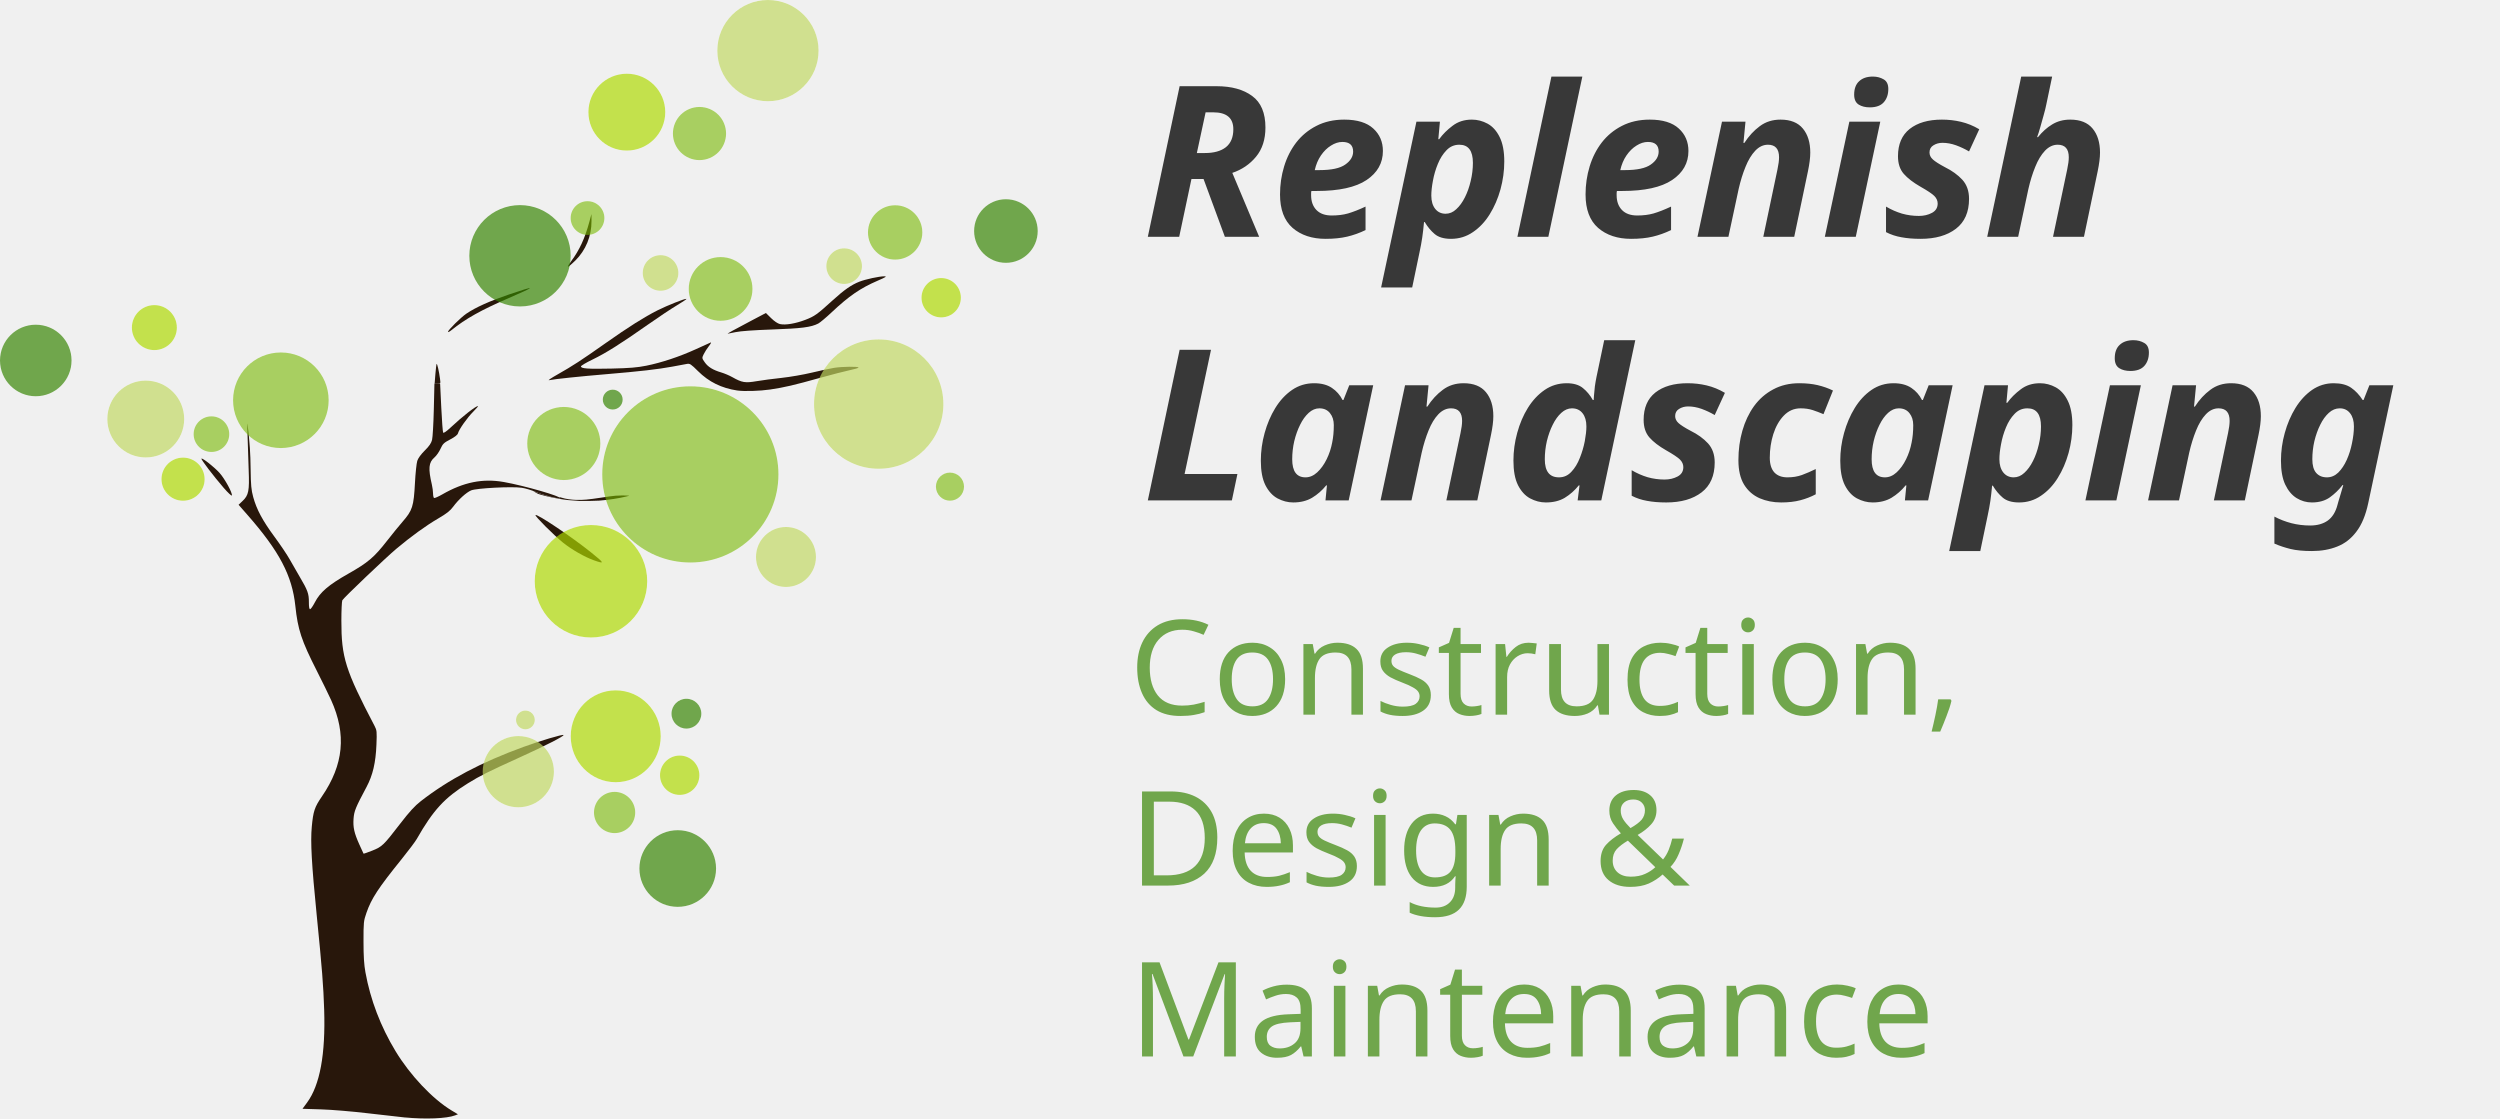
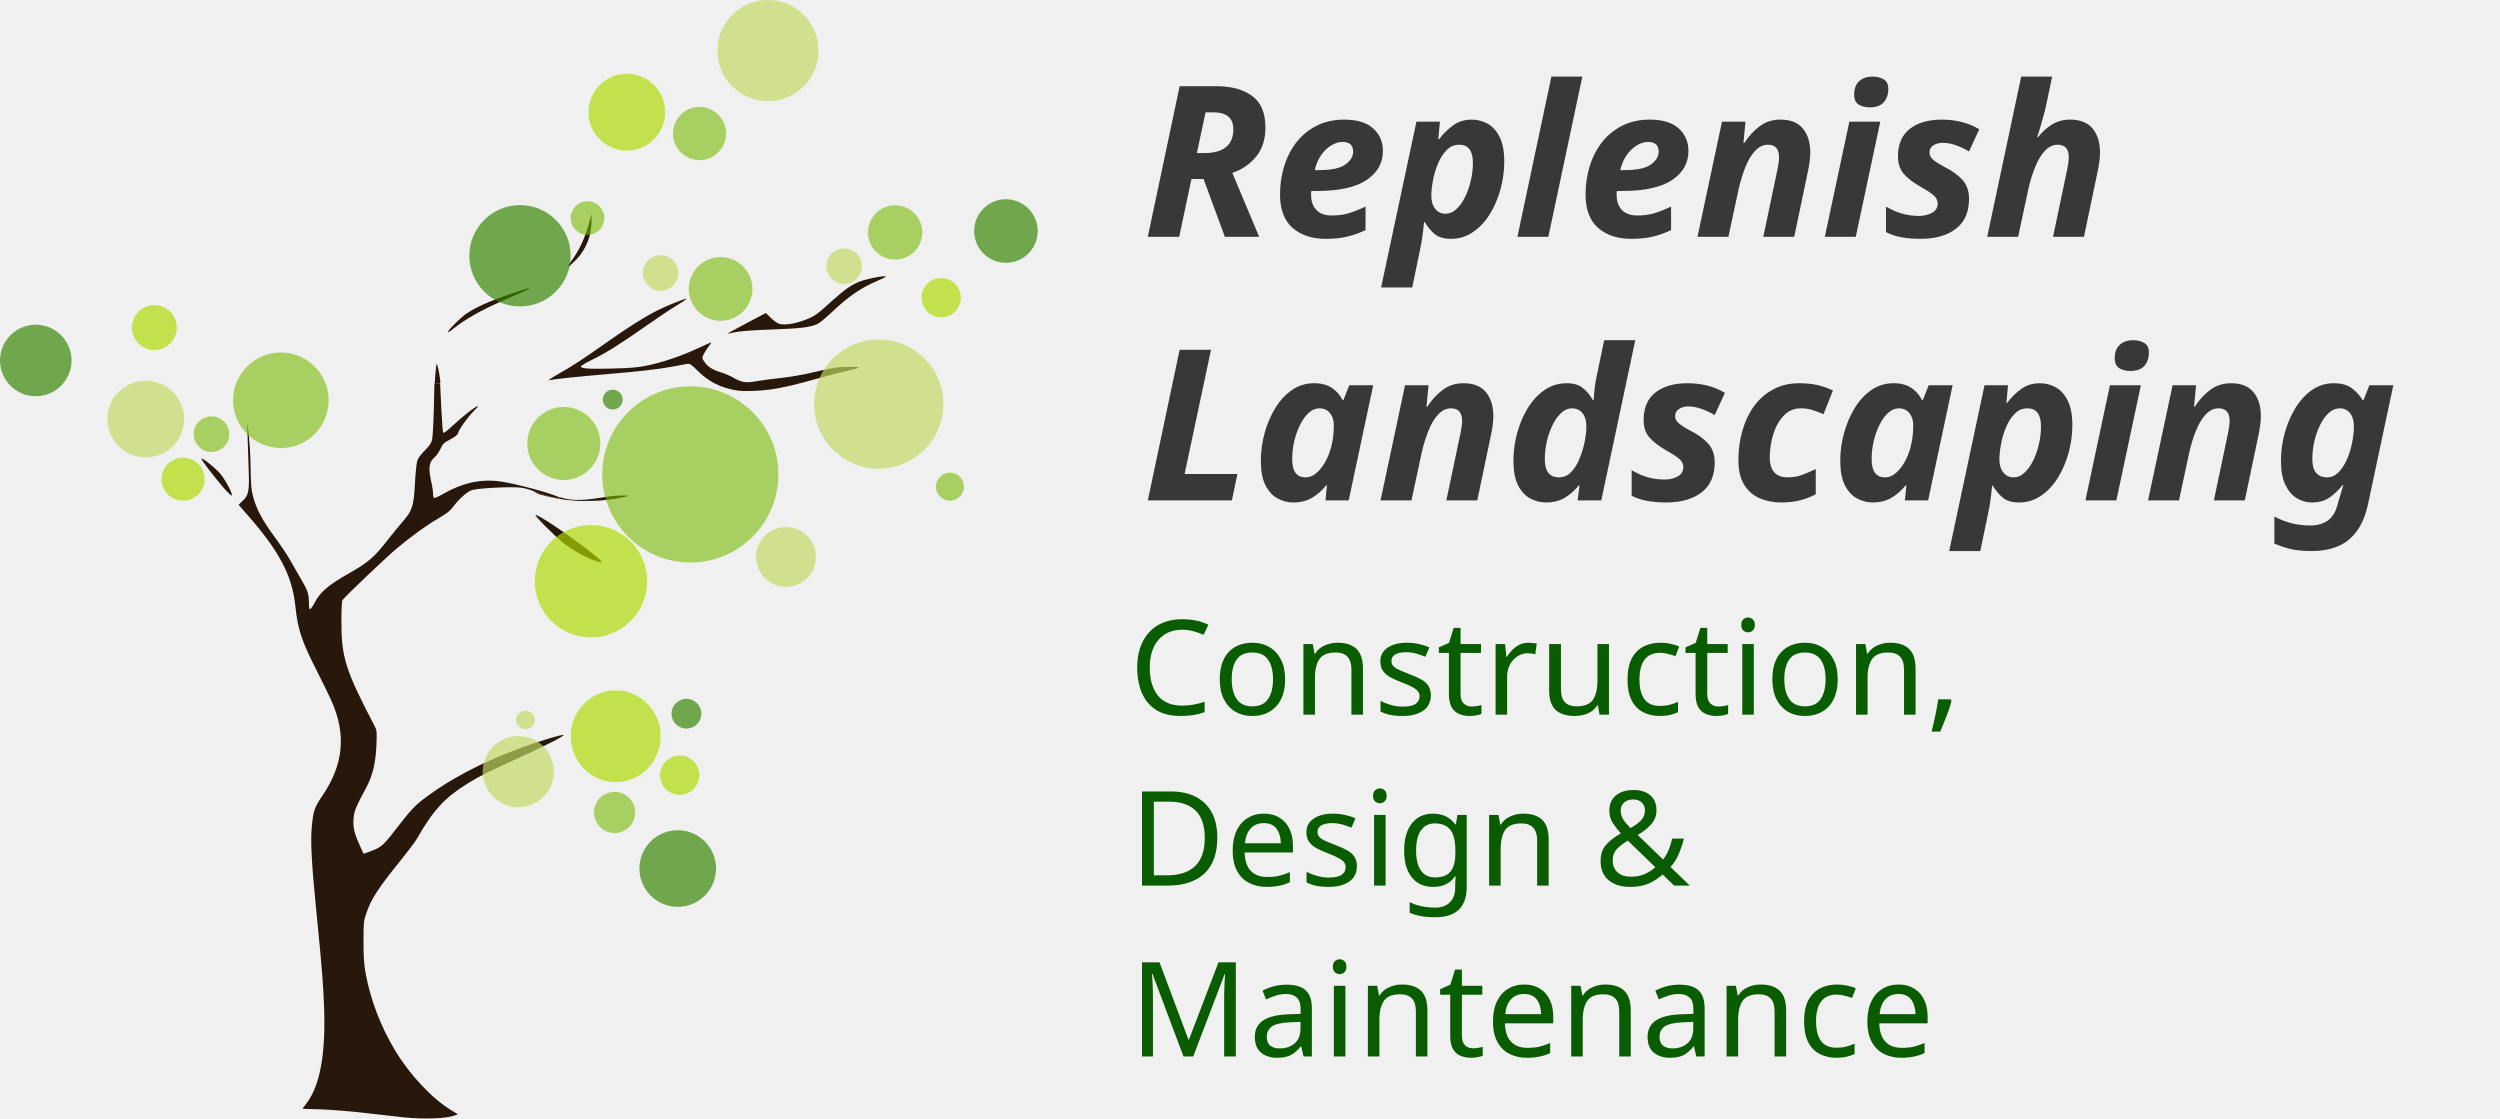
<svg xmlns="http://www.w3.org/2000/svg" width="267.69mm" height="119.77mm" version="1.1" viewBox="0 0 267.69 119.77">
  <g transform="translate(-49.311 -92.262)" fill="#fff">
    <g stroke-width=".265">
      <circle cx="79.385" cy="135.12" r="5.118" />
      <circle cx="151.03" cy="144.37" r="1.505" />
      <circle cx="123.23" cy="143.06" r="9.433" />
      <circle cx="71.952" cy="138.75" r="1.907" />
      <circle cx="112.22" cy="115.61" r="1.806" />
      <circle cx="145.16" cy="117.15" r="2.91" />
      <circle cx="109.68" cy="139.75" r="3.914" />
    </g>
    <circle cx="124.21" cy="106.56" r="2.846" stroke-width="1.251" />
    <g stroke-width=".265">
      <circle cx="126.47" cy="123.2" r="3.412" />
      <circle cx="115.12" cy="179.26" r="2.208" />
      <circle cx="112.59" cy="154.5" r="6.021" />
      <circle cx="116.43" cy="104.27" r="4.114" />
      <circle cx="122.09" cy="175.27" r="2.107" />
      <circle cx="150.09" cy="124.14" r="2.107" />
      <circle cx="65.84" cy="127.34" r="2.408" />
      <circle cx="68.912" cy="143.57" r="2.308" />
    </g>
    <ellipse cx="115.24" cy="171.1" rx="4.817" ry="4.917" stroke-width=".611" />
    <g stroke-width=".265">
      <circle cx="64.918" cy="137.13" r="4.114" />
      <circle cx="131.54" cy="97.681" r="5.419" />
      <circle cx="120.04" cy="121.49" r="1.907" />
      <circle cx="139.7" cy="120.76" r="1.907" />
      <circle cx="105.57" cy="169.35" r="1.004" />
      <circle cx="133.47" cy="151.9" r="3.211" />
      <circle cx="104.81" cy="174.89" r="3.813" />
      <circle cx="143.4" cy="135.53" r="6.924" />
    </g>
    <g stroke-width=".265">
      <circle cx="121.88" cy="185.26" r="4.104" />
      <circle cx="157.02" cy="117" r="3.405" />
      <circle cx="53.142" cy="130.86" r="3.831" />
      <circle cx="104.99" cy="119.65" r="5.427" />
      <circle cx="114.92" cy="135.05" r="1.064" />
      <circle cx="122.81" cy="168.68" r="1.596" />
    </g>
  </g>
  <g transform="translate(-49.311 -92.262)">
    <g fill="#520" />
    <g transform="translate(13.838 2.6363)" fill="#28170b">
      <g stroke-width=".114">
        <path d="m78.829 209.28c-0.564-0.054-2.357-0.257-3.986-0.451-1.635-0.195-3.861-0.381-4.971-0.415l-2.01-0.062 0.488-0.663c1.381-1.876 1.987-5.168 1.834-9.953-0.082-2.565-0.227-4.4-0.801-10.136-0.543-5.427-0.676-7.827-0.526-9.44 0.157-1.685 0.296-2.102 1.088-3.258 2.33-3.4 2.64-6.645 0.987-10.307-0.255-0.564-0.944-1.973-1.532-3.132-1.649-3.248-2.036-4.418-2.302-6.947-0.344-3.267-1.705-5.854-5.146-9.777l-0.933-1.064 0.437-0.416c0.638-0.607 0.731-1.077 0.646-3.263-0.108-2.787-0.172-5.399-0.121-4.954 0.243 2.127 0.305 3.033 0.328 4.819 0.022 1.716 0.069 2.227 0.275 2.982 0.362 1.327 1.008 2.533 2.29 4.271 0.624 0.846 1.348 1.922 1.609 2.392 0.261 0.47 0.748 1.315 1.081 1.879 0.854 1.446 0.988 1.813 0.983 2.705-0.002 0.508 0.041 0.769 0.128 0.768 0.072-2.3e-4 0.303-0.332 0.513-0.737 0.568-1.099 1.469-1.868 3.602-3.077 2.098-1.189 2.745-1.74 4.134-3.522 0.541-0.694 1.274-1.595 1.629-2.002 1.091-1.25 1.217-1.643 1.354-4.214 0.055-1.034 0.166-2.084 0.246-2.335 0.091-0.284 0.394-0.7 0.804-1.106 0.481-0.476 0.69-0.782 0.779-1.139 0.067-0.269 0.152-1.731 0.188-3.25l0.066-2.762h0.611l0.122 2.553c0.067 1.404 0.157 2.611 0.201 2.681 0.049 0.08 0.341-0.117 0.785-0.532 1.321-1.233 2.696-2.311 2.948-2.311 0.049 0-0.184 0.274-0.518 0.608-0.637 0.637-1.522 1.893-1.631 2.316-0.041 0.16-0.334 0.389-0.829 0.65-0.682 0.358-0.795 0.468-1.04 1.005-0.151 0.332-0.442 0.747-0.646 0.922-0.624 0.536-0.684 1.177-0.274 2.926 0.066 0.282 0.121 0.702 0.123 0.933 0.002 0.231 0.049 0.449 0.106 0.484 0.057 0.035 0.454-0.138 0.883-0.385 2.282-1.313 4.331-1.726 6.587-1.327 2.207 0.391 6.234 1.557 6.041 1.75-0.104 0.104-1.859-0.354-2.608-0.68-0.429-0.187-1.106-0.39-1.504-0.452-1.012-0.158-4.86 0.04-5.424 0.278-0.52 0.22-1.353 0.975-1.921 1.743-0.331 0.447-0.699 0.737-1.609 1.268-1.298 0.757-2.902 1.918-4.478 3.241-1.141 0.958-5.633 5.239-5.788 5.516-0.054 0.097-0.1 1.082-0.101 2.188-4e-3 3.925 0.427 5.293 3.557 11.273 0.241 0.46 0.254 0.592 0.198 1.993-0.077 1.939-0.391 3.281-1.062 4.537-1.177 2.206-1.33 2.581-1.389 3.398-0.067 0.932 0.07 1.537 0.628 2.779 0.228 0.507 0.426 0.939 0.441 0.961 0.015 0.022 0.434-0.123 0.932-0.322 1.064-0.425 1.196-0.552 3.011-2.906 0.988-1.281 1.536-1.879 2.193-2.392 2.95-2.3 6.478-4.165 10.991-5.808 1.805-0.657 4.193-1.368 4.286-1.275 0.106 0.106-1.908 1.135-4.742 2.421-3.363 1.527-4.171 1.931-5.499 2.753-2.488 1.539-3.717 2.877-5.469 5.953-0.16 0.282-0.891 1.256-1.624 2.164-2.514 3.116-3.237 4.219-3.768 5.751-0.302 0.872-0.316 1.003-0.314 3.075 0.001 1.588 0.056 2.466 0.207 3.298 0.535 2.945 1.622 5.793 3.219 8.432 1.564 2.585 3.972 5.133 6.009 6.359l0.676 0.407-0.307 0.117c-0.892 0.339-3.157 0.432-5.372 0.22z" />
        <path d="m99.067 149.62c-0.993-0.353-2.379-1.146-3.307-1.891-0.978-0.786-3.048-2.858-2.951-2.955 0.161-0.161 3.919 2.365 5.965 4.01 1.446 1.163 1.479 1.258 0.293 0.836z" />
        <path d="m114.42 131.44c-1.694-0.255-3.05-0.924-4.203-2.072-0.765-0.761-0.876-0.833-1.196-0.775-0.194 0.036-0.895 0.166-1.558 0.29-1.517 0.283-3.499 0.51-7.051 0.808-2.816 0.236-5.625 0.53-6.15 0.644-0.157 0.034 0.253-0.242 0.911-0.614 1.625-0.919 2.523-1.504 5.143-3.352 2.472-1.743 4.144-2.799 5.572-3.517 1.031-0.518 2.933-1.273 3.081-1.223 0.051 0.018-0.405 0.328-1.015 0.69-0.61 0.362-2.031 1.308-3.158 2.102-2.845 2.003-4.444 3.01-5.883 3.705-0.678 0.327-1.233 0.657-1.234 0.732-0.002 0.238 0.734 0.29 3.278 0.233 1.923-0.043 2.748-0.112 3.718-0.307 1.644-0.331 3.558-0.968 5.306-1.766 0.781-0.357 1.496-0.681 1.59-0.72 0.093-0.039 8e-3 0.133-0.189 0.382-0.198 0.25-0.449 0.642-0.559 0.872-0.198 0.416-0.198 0.421 0.106 0.859 0.348 0.502 0.885 0.834 1.772 1.095 0.339 0.1 0.88 0.33 1.203 0.513 1.02 0.576 1.366 0.633 2.579 0.423 0.588-0.101 1.79-0.26 2.672-0.353 0.882-0.093 2.342-0.346 3.246-0.563s1.976-0.448 2.383-0.513c0.865-0.139 2.619-0.16 2.619-0.032 0 0.049-0.423 0.175-0.94 0.282-0.517 0.107-1.949 0.477-3.182 0.822-2.795 0.783-3.812 1.021-5.345 1.248-1.101 0.163-2.796 0.214-3.516 0.105z" />
        <path d="m113.96 125.01c0.344-0.19 1.278-0.689 2.075-1.108l1.448-0.762 0.557 0.549c0.341 0.336 0.711 0.583 0.953 0.638 0.578 0.13 1.67-0.053 2.715-0.456 0.996-0.384 1.251-0.566 2.924-2.088 1.226-1.115 2.004-1.658 2.857-1.994 0.663-0.261 2.135-0.58 2.666-0.576 0.312 2e-3 0.196 0.079-0.691 0.462-1.862 0.803-3.076 1.636-4.944 3.394-0.596 0.561-1.24 1.101-1.432 1.2-0.766 0.396-1.77 0.526-4.916 0.636-1.968 0.069-3.428 0.174-3.929 0.282-0.438 0.095-0.823 0.172-0.854 0.171-0.031-1e-3 0.225-0.158 0.569-0.348z" />
        <path d="m82.093 129.68c0.046-0.571 0.106-1.06 0.133-1.088 0.06-0.06 0.263 0.829 0.361 1.585 0.07 0.535 0.067 0.541-0.253 0.541h-0.324z" />
        <path d="m83.441 125.16c0-0.187 1.37-1.542 1.976-1.954 0.987-0.671 2.514-1.357 4.577-2.056 2.968-1.005 2.949-0.903-0.074 0.405-2.937 1.271-4.596 2.201-6.11 3.423-0.204 0.164-0.37 0.246-0.37 0.181z" />
        <path d="m59.423 141.86c-1.079-1.246-2.454-3.052-2.38-3.126 0.102-0.102 1.379 0.908 1.941 1.533 0.56 0.624 1.399 2.16 1.316 2.41-0.026 0.078-0.421-0.289-0.877-0.816z" />
        <path d="m96.636 117.59c0.88-1.179 1.476-2.471 1.945-4.214l0.222-0.826 0.005 0.74c0.011 1.613-0.609 3.126-1.738 4.241-0.366 0.361-0.713 0.656-0.772 0.656-0.059 0 0.093-0.269 0.339-0.598z" />
      </g>
      <path d="m97.576 143.27c-1.059-0.063-1.503-0.109-2.239-0.232-0.94-0.157-2.157-0.457-2.34-0.578-0.044-0.029-0.162-0.097-0.262-0.15-0.1-0.053-0.17-0.097-0.157-0.097 0.013-2.1e-4 0.145 0.048 0.292 0.108 0.78 0.315 2.114 0.678 2.493 0.678 0.091 5e-5 0.106-5e-3 0.101-0.035-0.004-0.019-0.037-0.055-0.075-0.081-0.038-0.025-0.062-0.046-0.055-0.046 0.007 0 0.116 0.031 0.242 0.069 0.506 0.153 1 0.229 1.616 0.246 0.701 0.02 1.273-0.031 2.622-0.236 0.922-0.14 1.159-0.171 1.58-0.212 0.321-0.031 1.121-0.037 1.344-0.011 0.137 0.016 0.15 0.01-0.192 0.093-0.84 0.205-1.863 0.362-2.892 0.444-0.358 0.028-1.798 0.054-2.08 0.037z" stroke-width=".02" />
    </g>
    <g fill="#72b200">
      <g stroke-width=".265">
        <circle cx="79.385" cy="135.12" r="5.118" opacity=".62" />
        <circle cx="151.03" cy="144.37" r="1.505" opacity=".62" />
        <circle cx="123.23" cy="143.06" r="9.433" opacity=".62" />
        <circle cx="71.952" cy="138.75" r="1.907" opacity=".62" />
        <circle cx="112.22" cy="115.61" r="1.806" opacity=".62" />
        <circle cx="145.16" cy="117.15" r="2.91" opacity=".62" />
        <circle cx="109.68" cy="139.75" r="3.914" opacity=".62" />
      </g>
      <circle cx="124.21" cy="106.56" r="2.846" opacity=".62" stroke-width="1.251" />
      <circle cx="126.47" cy="123.2" r="3.412" opacity=".62" stroke-width=".265" />
      <circle cx="115.12" cy="179.26" r="2.208" opacity=".62" stroke-width=".265" />
    </g>
    <g fill="#aad400">
      <g stroke-width=".265">
        <circle cx="112.59" cy="154.5" r="6.021" opacity=".7" />
        <circle cx="116.43" cy="104.27" r="4.114" opacity=".7" />
        <circle cx="122.09" cy="175.27" r="2.107" opacity=".7" />
        <circle cx="150.09" cy="124.14" r="2.107" opacity=".7" />
        <circle cx="65.84" cy="127.34" r="2.408" opacity=".7" />
        <circle cx="68.912" cy="143.57" r="2.308" opacity=".7" />
      </g>
      <ellipse cx="115.24" cy="171.1" rx="4.817" ry="4.917" opacity=".7" stroke-width=".611" />
    </g>
    <g fill="#bcd35f" stroke-width=".265">
      <circle cx="64.918" cy="137.13" r="4.114" opacity=".7" />
      <circle cx="131.54" cy="97.681" r="5.419" opacity=".7" />
      <circle cx="120.04" cy="121.49" r="1.907" opacity=".7" />
      <circle cx="139.7" cy="120.76" r="1.907" opacity=".7" />
      <circle cx="105.57" cy="169.35" r="1.004" opacity=".7" />
      <circle cx="133.47" cy="151.9" r="3.211" opacity=".7" />
      <circle cx="104.81" cy="174.89" r="3.813" opacity=".7" />
      <circle cx="143.4" cy="135.53" r="6.924" opacity=".7" />
    </g>
    <g fill="#338000" stroke-width=".265">
      <circle cx="121.88" cy="185.26" r="4.104" opacity=".7" />
      <circle cx="157.02" cy="117" r="3.405" opacity=".7" />
      <circle cx="53.142" cy="130.86" r="3.831" opacity=".7" />
      <circle cx="104.99" cy="119.65" r="5.427" opacity=".7" />
      <circle cx="114.92" cy="135.05" r="1.064" opacity=".7" />
      <circle cx="122.81" cy="168.68" r="1.596" opacity=".7" />
    </g>
    <text x="171.622" y="117.618" fill="#383838" font-family="'Bodoni* 11'" font-size="22.578px" font-style="italic" font-weight="bold" letter-spacing="0px" stroke-width=".265" word-spacing="0px" style="line-height:1.25" xml:space="preserve">
      <tspan x="171.622" y="117.618">Replenish</tspan>
      <tspan x="171.622" y="145.841">Landscaping</tspan>
    </text>
-     <text x="170.219" y="168.785" fill="#70a64c" font-family="'Bodoni* 11'" font-size="14.111px" letter-spacing="0px" stroke-width=".265" word-spacing="0px" style="line-height:1.25" xml:space="preserve">
+     <text x="170.219" y="168.785" fill="#095d00" font-family="'Bodoni* 11'" font-size="14.111px" letter-spacing="0px" stroke-width=".265" word-spacing="0px" style="line-height:1.25" xml:space="preserve">
      <tspan x="170.219" y="168.785">Construction,</tspan>
      <tspan x="170.219" y="187.084">Design &amp;</tspan>
      <tspan x="170.219" y="205.383">Maintenance</tspan>
    </text>
  </g>
</svg>
